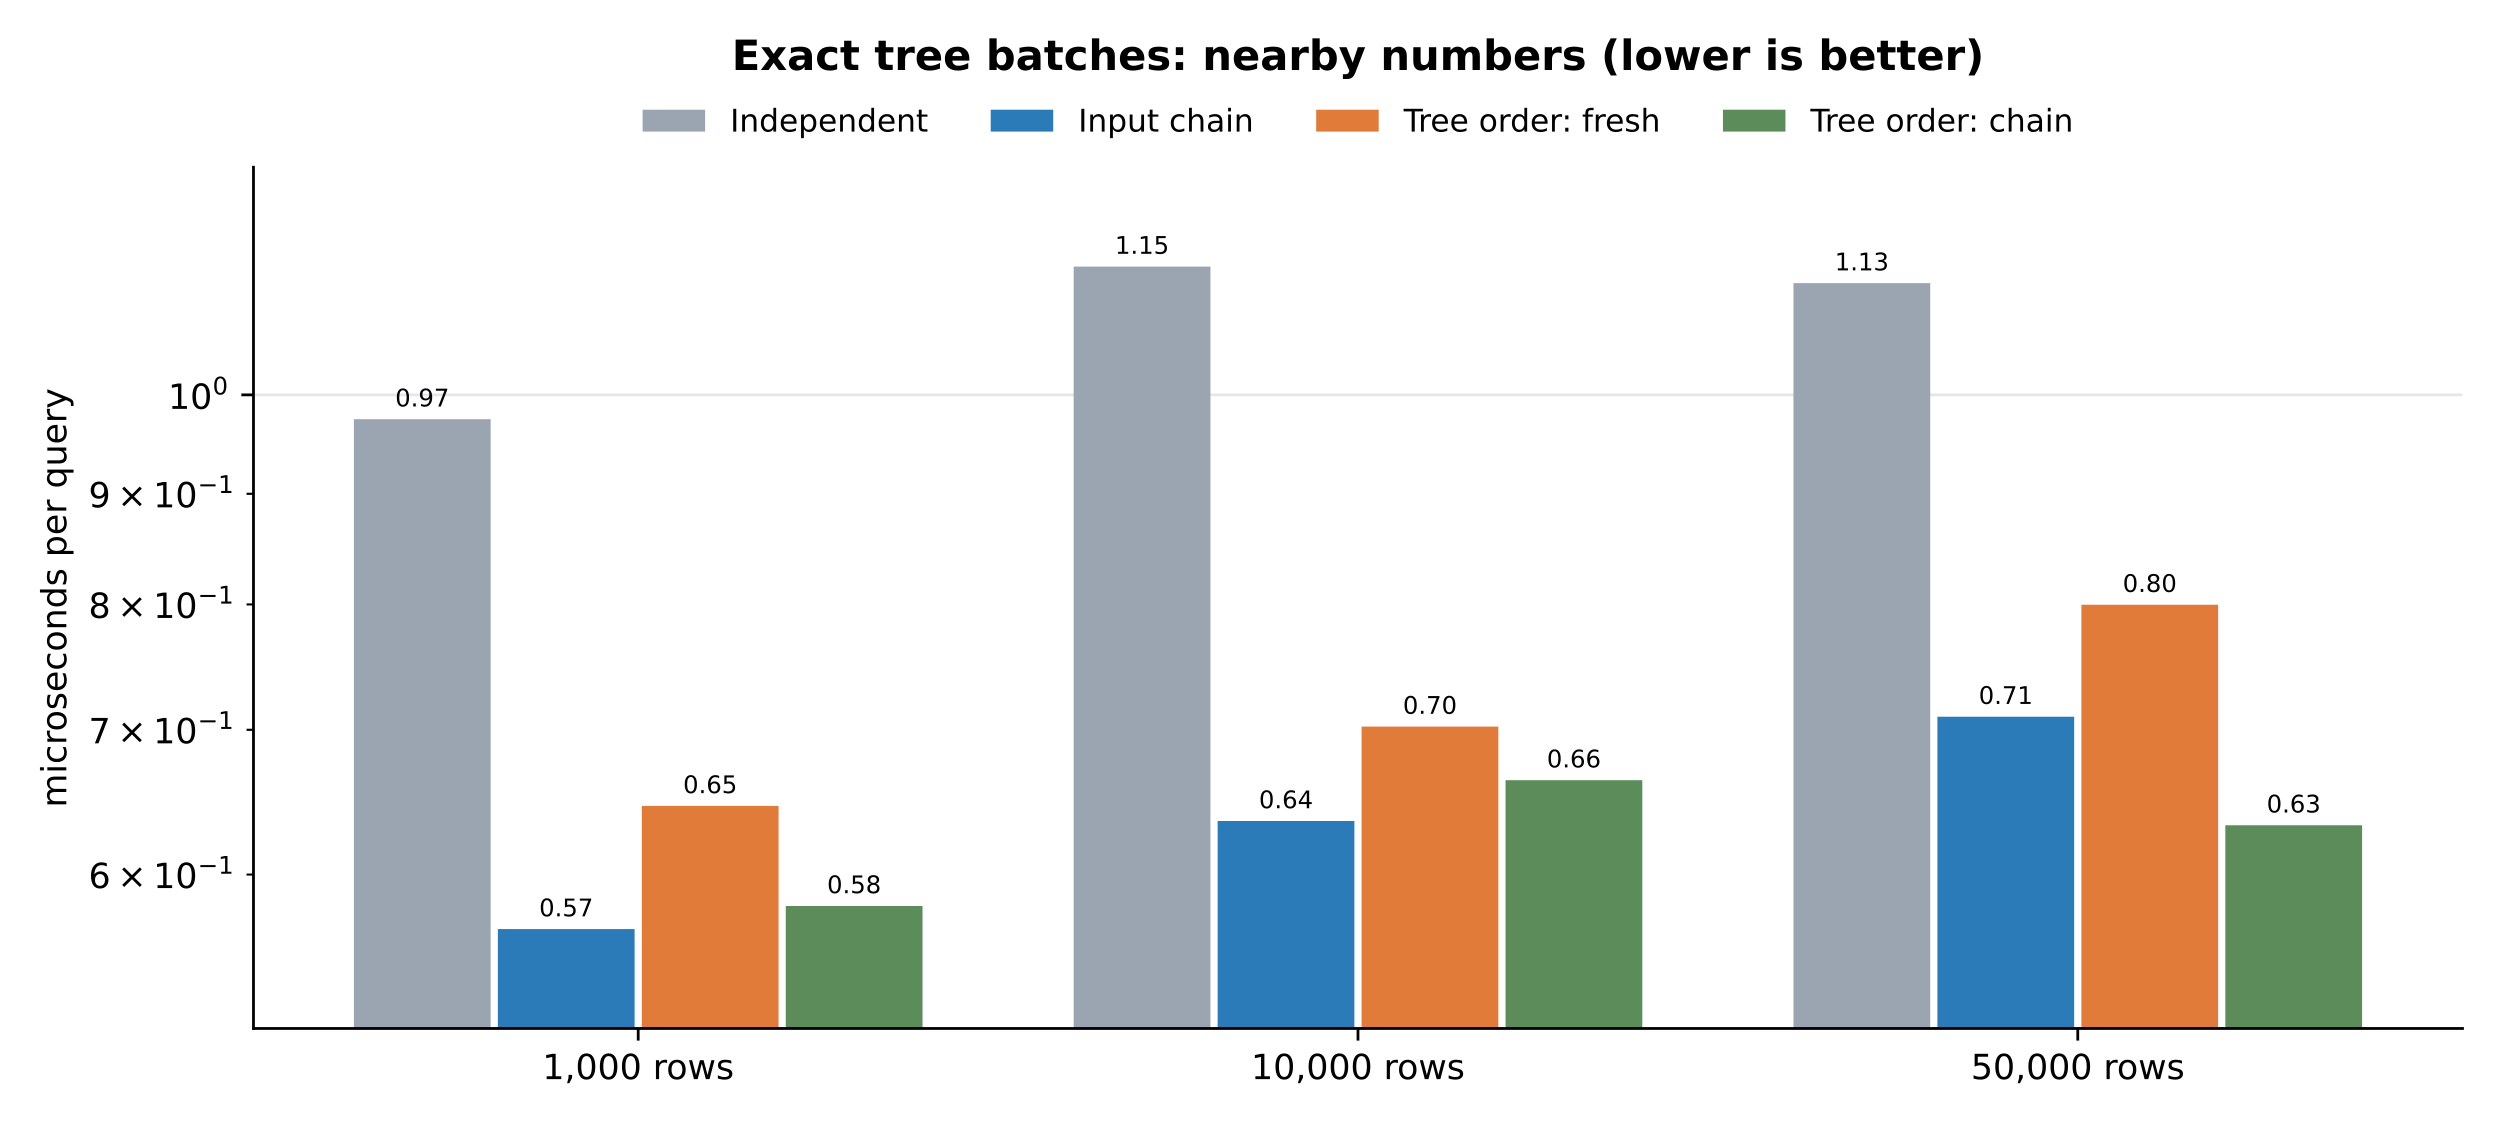
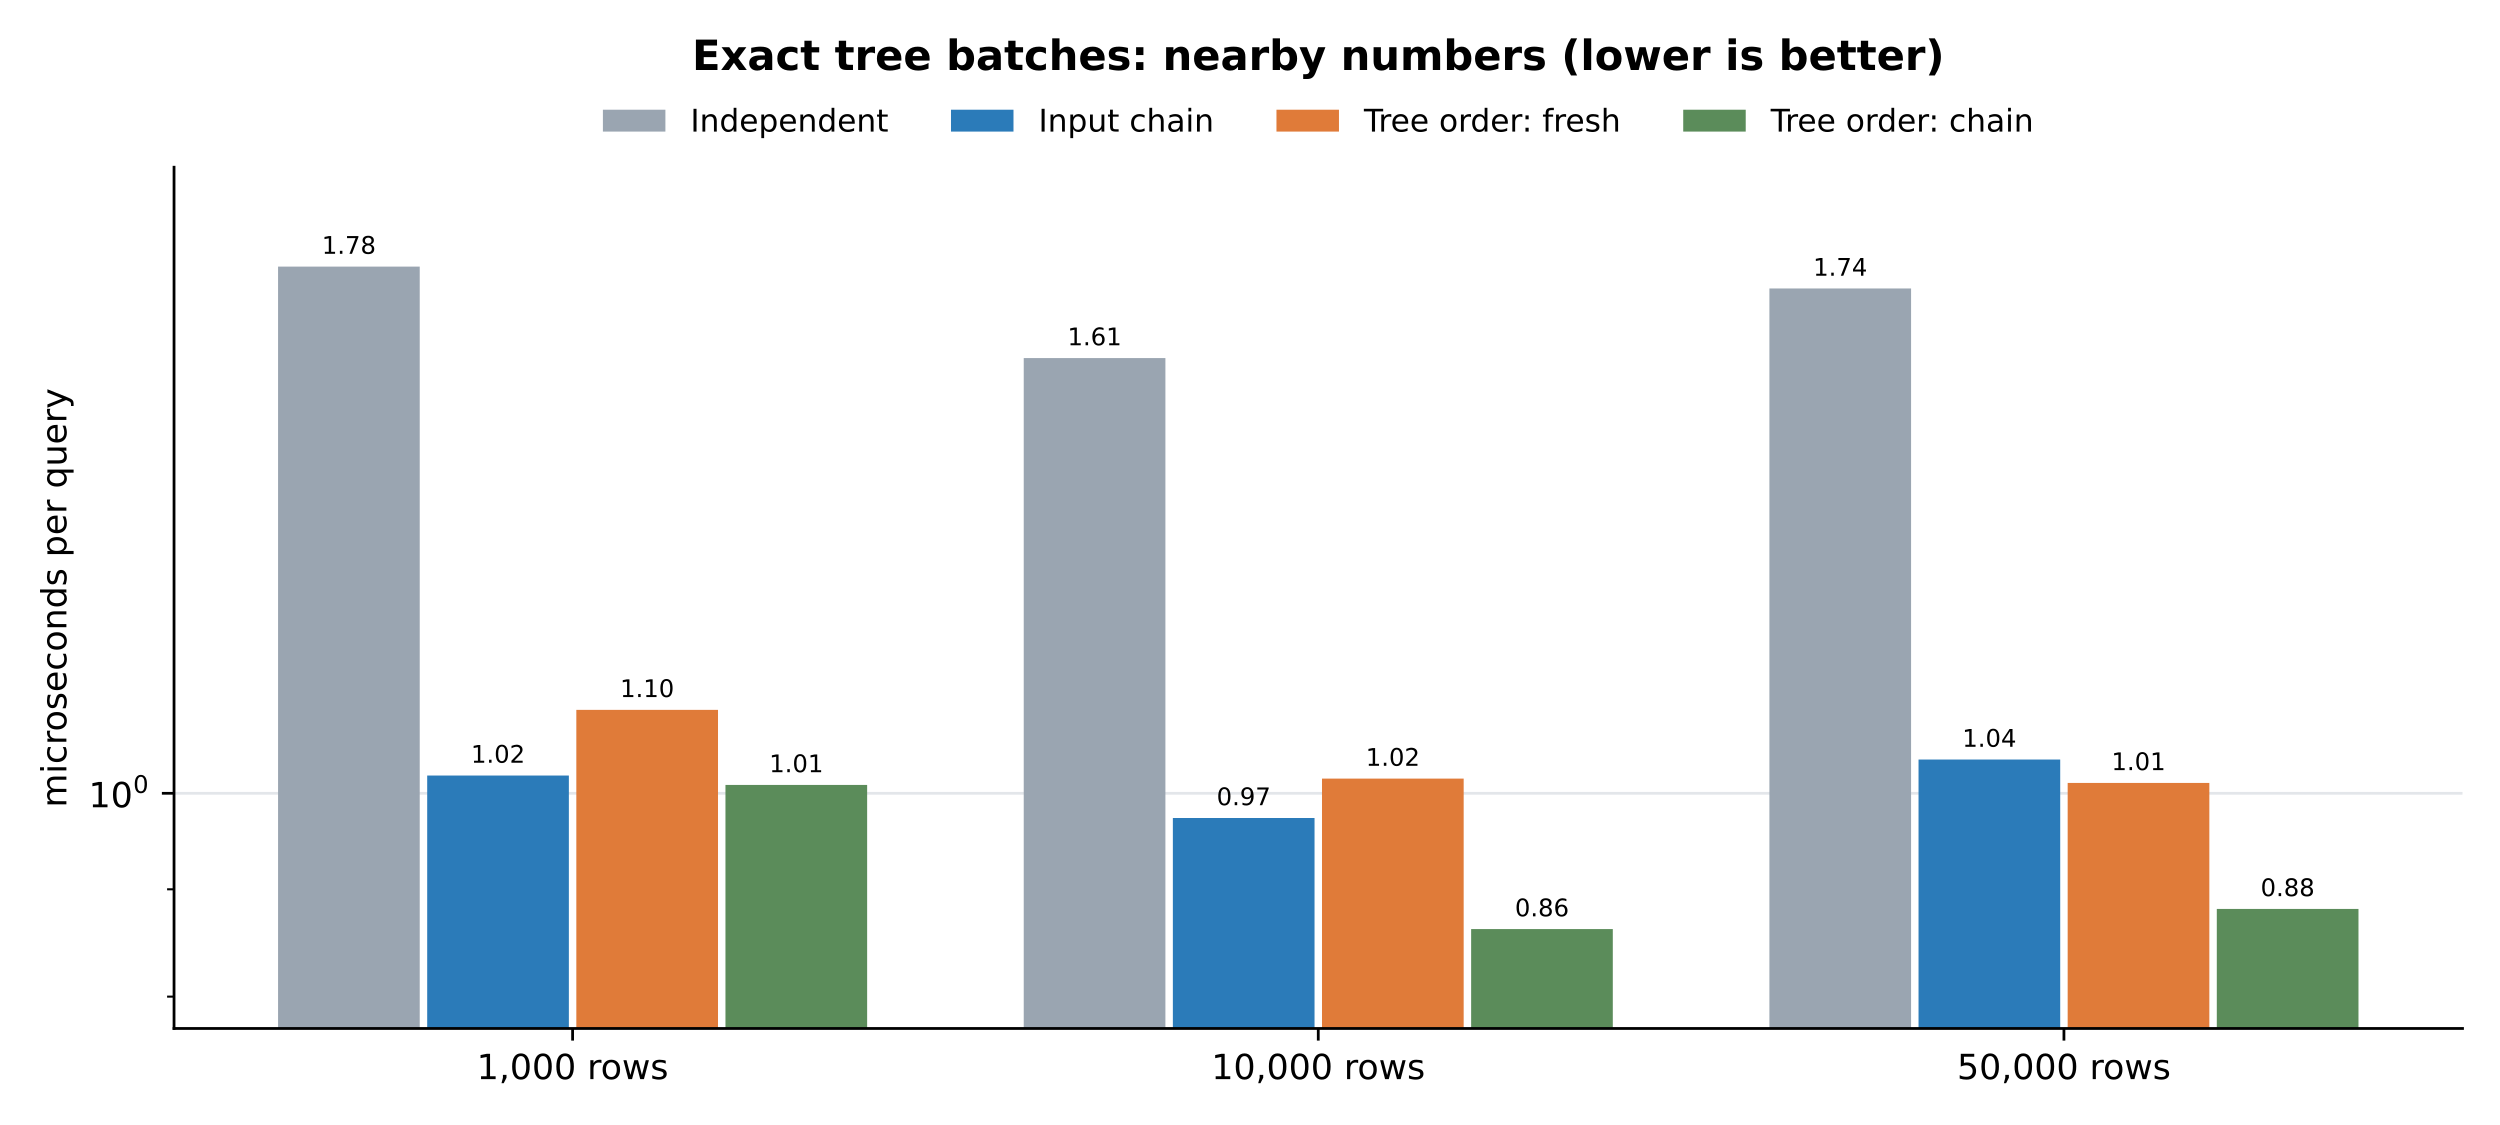
<svg xmlns="http://www.w3.org/2000/svg" xmlns:xlink="http://www.w3.org/1999/xlink" width="720pt" height="324pt" viewBox="0 0 720 324" version="1.1">
  <defs>
    <style type="text/css">*{stroke-linejoin: round; stroke-linecap: butt}</style>
  </defs>
  <g id="figure_1">
    <g id="patch_1">
      <path d="M 0 324 L 720 324 L 720 0 L 0 0 z " style="fill: #ffffff" />
    </g>
    <g id="axes_1">
      <g id="patch_2">
-         <path d="M 73.002 296.2 L 709.2 296.2 L 709.2 48.16 L 73.002 48.16 z " style="fill: #ffffff" />
+         <path d="M 50.122 296.2 L 709.2 296.2 L 709.2 48.16 L 50.122 48.16 z " style="fill: #ffffff" />
      </g>
      <g id="matplotlib.axis_1">
        <g id="xtick_1">
          <g id="line2d_1">
            <defs>
-               <path id="m604b6630c6" d="M 0 0 L 0 3.5 " style="stroke: #000000; stroke-width: 0.8" />
+               <path id="m9823f299c6" d="M 0 0 L 0 3.5 " style="stroke: #000000; stroke-width: 0.8" />
            </defs>
            <g>
-               <use xlink:href="#m604b6630c6" x="183.803" y="296.2" style="stroke: #000000; stroke-width: 0.8" />
+               <use xlink:href="#m9823f299c6" x="164.908" y="296.2" style="stroke: #000000; stroke-width: 0.8" />
            </g>
          </g>
          <g id="text_1">
-             <text style="font-size: 10px; font-family: 'DejaVu Sans', 'Bitstream Vera Sans', 'Computer Modern Sans Serif', 'Lucida Grande', 'Verdana', 'Geneva', 'Lucid', 'Arial', 'Helvetica', 'Avant Garde', sans-serif; text-anchor: middle" x="183.803" y="310.798" transform="rotate(-0 183.8031 310.7977)">1,000 rows</text>
+             <text style="font-size: 10px; font-family: 'DejaVu Sans', 'Bitstream Vera Sans', 'Computer Modern Sans Serif', 'Lucida Grande', 'Verdana', 'Geneva', 'Lucid', 'Arial', 'Helvetica', 'Avant Garde', sans-serif; text-anchor: middle" x="164.908" y="310.798" transform="rotate(-0 164.9079 310.7977)">1,000 rows</text>
          </g>
        </g>
        <g id="xtick_2">
          <g id="line2d_2">
            <g>
-               <use xlink:href="#m604b6630c6" x="391.101" y="296.2" style="stroke: #000000; stroke-width: 0.8" />
+               <use xlink:href="#m9823f299c6" x="379.661" y="296.2" style="stroke: #000000; stroke-width: 0.8" />
            </g>
          </g>
          <g id="text_2">
-             <text style="font-size: 10px; font-family: 'DejaVu Sans', 'Bitstream Vera Sans', 'Computer Modern Sans Serif', 'Lucida Grande', 'Verdana', 'Geneva', 'Lucid', 'Arial', 'Helvetica', 'Avant Garde', sans-serif; text-anchor: middle" x="391.101" y="310.798" transform="rotate(-0 391.1012 310.7977)">10,000 rows</text>
+             <text style="font-size: 10px; font-family: 'DejaVu Sans', 'Bitstream Vera Sans', 'Computer Modern Sans Serif', 'Lucida Grande', 'Verdana', 'Geneva', 'Lucid', 'Arial', 'Helvetica', 'Avant Garde', sans-serif; text-anchor: middle" x="379.661" y="310.798" transform="rotate(-0 379.6612 310.7977)">10,000 rows</text>
          </g>
        </g>
        <g id="xtick_3">
          <g id="line2d_3">
            <g>
-               <use xlink:href="#m604b6630c6" x="598.399" y="296.2" style="stroke: #000000; stroke-width: 0.8" />
+               <use xlink:href="#m9823f299c6" x="594.414" y="296.2" style="stroke: #000000; stroke-width: 0.8" />
            </g>
          </g>
          <g id="text_3">
-             <text style="font-size: 10px; font-family: 'DejaVu Sans', 'Bitstream Vera Sans', 'Computer Modern Sans Serif', 'Lucida Grande', 'Verdana', 'Geneva', 'Lucid', 'Arial', 'Helvetica', 'Avant Garde', sans-serif; text-anchor: middle" x="598.399" y="310.798" transform="rotate(-0 598.3992 310.7977)">50,000 rows</text>
+             <text style="font-size: 10px; font-family: 'DejaVu Sans', 'Bitstream Vera Sans', 'Computer Modern Sans Serif', 'Lucida Grande', 'Verdana', 'Geneva', 'Lucid', 'Arial', 'Helvetica', 'Avant Garde', sans-serif; text-anchor: middle" x="594.414" y="310.798" transform="rotate(-0 594.4144 310.7977)">50,000 rows</text>
          </g>
        </g>
      </g>
      <g id="matplotlib.axis_2">
        <g id="ytick_1">
          <g id="line2d_4">
-             <path d="M 73.002 113.723 L 709.2 113.723 " clip-path="url(#p81ebb1f061)" style="fill: none; stroke: #e3e6ea; stroke-width: 0.8; stroke-linecap: square" />
+             <path d="M 50.122 228.472 L 709.2 228.472 " clip-path="url(#p8dad60b512)" style="fill: none; stroke: #e3e6ea; stroke-width: 0.8; stroke-linecap: square" />
          </g>
          <g id="line2d_5">
            <defs>
-               <path id="m7279407c76" d="M 0 0 L -3.5 0 " style="stroke: #000000; stroke-width: 0.8" />
+               <path id="med0027d164" d="M 0 0 L -3.5 0 " style="stroke: #000000; stroke-width: 0.8" />
            </defs>
            <g>
-               <use xlink:href="#m7279407c76" x="73.002" y="113.723" style="stroke: #000000; stroke-width: 0.8" />
+               <use xlink:href="#med0027d164" x="50.122" y="228.472" style="stroke: #000000; stroke-width: 0.8" />
            </g>
          </g>
          <g id="text_4">
-             <g transform="translate(48.40234 118.4226)">
+             <g transform="translate(25.52234 233.1717)">
              <text>
                <tspan x="0" y="-0.675" style="font-size: 10px; font-family: 'DejaVu Sans'">1</tspan>
                <tspan x="6.362" y="-0.675" style="font-size: 10px; font-family: 'DejaVu Sans'">0</tspan>
                <tspan x="12.82" y="-4.805" style="font-size: 7px; font-family: 'DejaVu Sans'">0</tspan>
              </text>
            </g>
          </g>
        </g>
        <g id="ytick_2">
          <g id="line2d_6">
            <defs>
-               <path id="mb6efb08199" d="M 0 0 L -2 0 " style="stroke: #000000; stroke-width: 0.6" />
+               <path id="mc7f67fe695" d="M 0 0 L -2 0 " style="stroke: #000000; stroke-width: 0.6" />
            </defs>
            <g>
-               <use xlink:href="#mb6efb08199" x="73.002" y="251.872" style="stroke: #000000; stroke-width: 0.6" />
-             </g>
-           </g>
-           <g id="text_5">
-             <g transform="translate(25.50234 256.5216)">
-               <text>
-                 <tspan x="0" y="-0.762" style="font-size: 10px; font-family: 'DejaVu Sans'">6</tspan>
-                 <tspan x="8.311" y="-0.762" style="font-size: 10px; font-family: 'DejaVu Sans'">×</tspan>
-                 <tspan x="18.638" y="-0.762" style="font-size: 10px; font-family: 'DejaVu Sans'">1</tspan>
-                 <tspan x="25" y="-0.762" style="font-size: 10px; font-family: 'DejaVu Sans'">0</tspan>
-                 <tspan x="31.458" y="-4.892" style="font-size: 7px; font-family: 'DejaVu Sans'">−</tspan>
-                 <tspan x="37.323" y="-4.892" style="font-size: 7px; font-family: 'DejaVu Sans'">1</tspan>
-               </text>
+               <use xlink:href="#mc7f67fe695" x="50.122" y="287.031" style="stroke: #000000; stroke-width: 0.6" />
            </g>
          </g>
        </g>
        <g id="ytick_3">
          <g id="line2d_7">
            <g>
-               <use xlink:href="#mb6efb08199" x="73.002" y="210.183" style="stroke: #000000; stroke-width: 0.6" />
-             </g>
-           </g>
-           <g id="text_6">
-             <g transform="translate(25.50234 214.8327)">
-               <text>
-                 <tspan x="0" y="-0.762" style="font-size: 10px; font-family: 'DejaVu Sans'">7</tspan>
-                 <tspan x="8.311" y="-0.762" style="font-size: 10px; font-family: 'DejaVu Sans'">×</tspan>
-                 <tspan x="18.638" y="-0.762" style="font-size: 10px; font-family: 'DejaVu Sans'">1</tspan>
-                 <tspan x="25" y="-0.762" style="font-size: 10px; font-family: 'DejaVu Sans'">0</tspan>
-                 <tspan x="31.458" y="-4.892" style="font-size: 7px; font-family: 'DejaVu Sans'">−</tspan>
-                 <tspan x="37.323" y="-4.892" style="font-size: 7px; font-family: 'DejaVu Sans'">1</tspan>
-               </text>
-             </g>
-           </g>
-         </g>
-         <g id="ytick_4">
-           <g id="line2d_8">
-             <g>
-               <use xlink:href="#mb6efb08199" x="73.002" y="174.07" style="stroke: #000000; stroke-width: 0.6" />
-             </g>
-           </g>
-           <g id="text_7">
-             <g transform="translate(25.50234 178.7201)">
-               <text>
-                 <tspan x="0" y="-0.762" style="font-size: 10px; font-family: 'DejaVu Sans'">8</tspan>
-                 <tspan x="8.311" y="-0.762" style="font-size: 10px; font-family: 'DejaVu Sans'">×</tspan>
-                 <tspan x="18.638" y="-0.762" style="font-size: 10px; font-family: 'DejaVu Sans'">1</tspan>
-                 <tspan x="25" y="-0.762" style="font-size: 10px; font-family: 'DejaVu Sans'">0</tspan>
-                 <tspan x="31.458" y="-4.892" style="font-size: 7px; font-family: 'DejaVu Sans'">−</tspan>
-                 <tspan x="37.323" y="-4.892" style="font-size: 7px; font-family: 'DejaVu Sans'">1</tspan>
-               </text>
-             </g>
-           </g>
-         </g>
-         <g id="ytick_5">
-           <g id="line2d_9">
-             <g>
-               <use xlink:href="#mb6efb08199" x="73.002" y="142.217" style="stroke: #000000; stroke-width: 0.6" />
-             </g>
-           </g>
-           <g id="text_8">
-             <g transform="translate(25.50234 146.8665)">
-               <text>
-                 <tspan x="0" y="-0.762" style="font-size: 10px; font-family: 'DejaVu Sans'">9</tspan>
-                 <tspan x="8.311" y="-0.762" style="font-size: 10px; font-family: 'DejaVu Sans'">×</tspan>
-                 <tspan x="18.638" y="-0.762" style="font-size: 10px; font-family: 'DejaVu Sans'">1</tspan>
-                 <tspan x="25" y="-0.762" style="font-size: 10px; font-family: 'DejaVu Sans'">0</tspan>
-                 <tspan x="31.458" y="-4.892" style="font-size: 7px; font-family: 'DejaVu Sans'">−</tspan>
-                 <tspan x="37.323" y="-4.892" style="font-size: 7px; font-family: 'DejaVu Sans'">1</tspan>
-               </text>
-             </g>
-           </g>
-         </g>
-         <g id="text_9">
-           <text style="font-size: 10px; font-family: 'DejaVu Sans', 'Bitstream Vera Sans', 'Computer Modern Sans Serif', 'Lucida Grande', 'Verdana', 'Geneva', 'Lucid', 'Arial', 'Helvetica', 'Avant Garde', sans-serif; text-anchor: middle" x="19.1" y="172.18" transform="rotate(-90 19.1 172.18)">microseconds per query</text>
+               <use xlink:href="#mc7f67fe695" x="50.122" y="256.121" style="stroke: #000000; stroke-width: 0.6" />
+             </g>
+           </g>
+         </g>
+         <g id="text_5">
+           <text style="font-size: 10px; font-family: 'DejaVu Sans', 'Bitstream Vera Sans', 'Computer Modern Sans Serif', 'Lucida Grande', 'Verdana', 'Geneva', 'Lucid', 'Arial', 'Helvetica', 'Avant Garde', sans-serif; text-anchor: middle" x="19.12" y="172.18" transform="rotate(-90 19.12 172.18)">microseconds per query</text>
        </g>
      </g>
      <g id="patch_3">
-         <path d="M 101.92 622831.178 L 141.307 622831.178 L 141.307 120.733 L 101.92 120.733 z " clip-path="url(#p81ebb1f061)" style="fill: #9aa5b1" />
+         <path d="M 80.08 604489.26 L 120.884 604489.26 L 120.884 76.78 L 80.08 76.78 z " clip-path="url(#p8dad60b512)" style="fill: #9aa5b1" />
      </g>
      <g id="patch_4">
-         <path d="M 309.218 622831.178 L 348.605 622831.178 L 348.605 76.78 L 309.218 76.78 z " clip-path="url(#p81ebb1f061)" style="fill: #9aa5b1" />
+         <path d="M 294.834 604489.26 L 335.637 604489.26 L 335.637 103.119 L 294.834 103.119 z " clip-path="url(#p8dad60b512)" style="fill: #9aa5b1" />
      </g>
      <g id="patch_5">
-         <path d="M 516.516 622831.178 L 555.903 622831.178 L 555.903 81.55 L 516.516 81.55 z " clip-path="url(#p81ebb1f061)" style="fill: #9aa5b1" />
+         <path d="M 509.587 604489.26 L 550.39 604489.26 L 550.39 83.085 L 509.587 83.085 z " clip-path="url(#p8dad60b512)" style="fill: #9aa5b1" />
      </g>
      <g id="patch_6">
-         <path d="M 143.38 622831.178 L 182.767 622831.178 L 182.767 267.58 L 143.38 267.58 z " clip-path="url(#p81ebb1f061)" style="fill: #2b7bb9" />
+         <path d="M 123.031 604489.26 L 163.834 604489.26 L 163.834 223.351 L 123.031 223.351 z " clip-path="url(#p8dad60b512)" style="fill: #2b7bb9" />
      </g>
      <g id="patch_7">
-         <path d="M 350.678 622831.178 L 390.065 622831.178 L 390.065 236.451 L 350.678 236.451 z " clip-path="url(#p81ebb1f061)" style="fill: #2b7bb9" />
+         <path d="M 337.784 604489.26 L 378.587 604489.26 L 378.587 235.583 L 337.784 235.583 z " clip-path="url(#p8dad60b512)" style="fill: #2b7bb9" />
      </g>
      <g id="patch_8">
-         <path d="M 557.976 622831.178 L 597.363 622831.178 L 597.363 206.414 L 557.976 206.414 z " clip-path="url(#p81ebb1f061)" style="fill: #2b7bb9" />
+         <path d="M 552.538 604489.26 L 593.341 604489.26 L 593.341 218.754 L 552.538 218.754 z " clip-path="url(#p8dad60b512)" style="fill: #2b7bb9" />
      </g>
      <g id="patch_9">
-         <path d="M 184.84 622831.178 L 224.226 622831.178 L 224.226 232.108 L 184.84 232.108 z " clip-path="url(#p81ebb1f061)" style="fill: #e07b39" />
+         <path d="M 165.982 604489.26 L 206.785 604489.26 L 206.785 204.435 L 165.982 204.435 z " clip-path="url(#p8dad60b512)" style="fill: #e07b39" />
      </g>
      <g id="patch_10">
-         <path d="M 392.138 622831.178 L 431.524 622831.178 L 431.524 209.257 L 392.138 209.257 z " clip-path="url(#p81ebb1f061)" style="fill: #e07b39" />
+         <path d="M 380.735 604489.26 L 421.538 604489.26 L 421.538 224.229 L 380.735 224.229 z " clip-path="url(#p8dad60b512)" style="fill: #e07b39" />
      </g>
      <g id="patch_11">
-         <path d="M 599.436 622831.178 L 638.822 622831.178 L 638.822 174.167 L 599.436 174.167 z " clip-path="url(#p81ebb1f061)" style="fill: #e07b39" />
+         <path d="M 595.488 604489.26 L 636.291 604489.26 L 636.291 225.478 L 595.488 225.478 z " clip-path="url(#p8dad60b512)" style="fill: #e07b39" />
      </g>
      <g id="patch_12">
-         <path d="M 226.299 622831.178 L 265.686 622831.178 L 265.686 260.925 L 226.299 260.925 z " clip-path="url(#p81ebb1f061)" style="fill: #5b8c5a" />
+         <path d="M 208.932 604489.26 L 249.735 604489.26 L 249.735 226.069 L 208.932 226.069 z " clip-path="url(#p8dad60b512)" style="fill: #5b8c5a" />
      </g>
      <g id="patch_13">
-         <path d="M 433.597 622831.178 L 472.984 622831.178 L 472.984 224.697 L 433.597 224.697 z " clip-path="url(#p81ebb1f061)" style="fill: #5b8c5a" />
+         <path d="M 423.686 604489.26 L 464.489 604489.26 L 464.489 267.58 L 423.686 267.58 z " clip-path="url(#p8dad60b512)" style="fill: #5b8c5a" />
      </g>
      <g id="patch_14">
-         <path d="M 640.895 622831.178 L 680.282 622831.178 L 680.282 237.68 L 640.895 237.68 z " clip-path="url(#p81ebb1f061)" style="fill: #5b8c5a" />
+         <path d="M 638.439 604489.26 L 679.242 604489.26 L 679.242 261.774 L 638.439 261.774 z " clip-path="url(#p8dad60b512)" style="fill: #5b8c5a" />
      </g>
      <g id="patch_15">
-         <path d="M 73.002 296.2 L 73.002 48.16 " style="fill: none; stroke: #000000; stroke-width: 0.8; stroke-linejoin: miter; stroke-linecap: square" />
+         <path d="M 50.122 296.2 L 50.122 48.16 " style="fill: none; stroke: #000000; stroke-width: 0.8; stroke-linejoin: miter; stroke-linecap: square" />
      </g>
      <g id="patch_16">
-         <path d="M 73.002 296.2 L 709.2 296.2 " style="fill: none; stroke: #000000; stroke-width: 0.8; stroke-linejoin: miter; stroke-linecap: square" />
+         <path d="M 50.122 296.2 L 709.2 296.2 " style="fill: none; stroke: #000000; stroke-width: 0.8; stroke-linejoin: miter; stroke-linecap: square" />
+       </g>
+       <g id="text_6">
+         <text style="font-size: 7px; font-family: 'DejaVu Sans', 'Bitstream Vera Sans', 'Computer Modern Sans Serif', 'Lucida Grande', 'Verdana', 'Geneva', 'Lucid', 'Arial', 'Helvetica', 'Avant Garde', sans-serif; text-anchor: middle" x="100.482" y="73.098" transform="rotate(-0 100.482 73.09836)">1.78</text>
+       </g>
+       <g id="text_7">
+         <text style="font-size: 7px; font-family: 'DejaVu Sans', 'Bitstream Vera Sans', 'Computer Modern Sans Serif', 'Lucida Grande', 'Verdana', 'Geneva', 'Lucid', 'Arial', 'Helvetica', 'Avant Garde', sans-serif; text-anchor: middle" x="315.235" y="99.437" transform="rotate(-0 315.2352 99.43744)">1.61</text>
+       </g>
+       <g id="text_8">
+         <text style="font-size: 7px; font-family: 'DejaVu Sans', 'Bitstream Vera Sans', 'Computer Modern Sans Serif', 'Lucida Grande', 'Verdana', 'Geneva', 'Lucid', 'Arial', 'Helvetica', 'Avant Garde', sans-serif; text-anchor: middle" x="529.988" y="79.403" transform="rotate(-0 529.9884 79.40315)">1.74</text>
+       </g>
+       <g id="text_9">
+         <text style="font-size: 7px; font-family: 'DejaVu Sans', 'Bitstream Vera Sans', 'Computer Modern Sans Serif', 'Lucida Grande', 'Verdana', 'Geneva', 'Lucid', 'Arial', 'Helvetica', 'Avant Garde', sans-serif; text-anchor: middle" x="143.433" y="219.669" transform="rotate(-0 143.4326 219.6689)">1.02</text>
      </g>
      <g id="text_10">
-         <text style="font-size: 7px; font-family: 'DejaVu Sans', 'Bitstream Vera Sans', 'Computer Modern Sans Serif', 'Lucida Grande', 'Verdana', 'Geneva', 'Lucid', 'Arial', 'Helvetica', 'Avant Garde', sans-serif; text-anchor: middle" x="121.614" y="117.051" transform="rotate(-0 121.6137 117.0512)">0.97</text>
+         <text style="font-size: 7px; font-family: 'DejaVu Sans', 'Bitstream Vera Sans', 'Computer Modern Sans Serif', 'Lucida Grande', 'Verdana', 'Geneva', 'Lucid', 'Arial', 'Helvetica', 'Avant Garde', sans-serif; text-anchor: middle" x="358.186" y="231.901" transform="rotate(-0 358.1858 231.9011)">0.97</text>
      </g>
      <g id="text_11">
-         <text style="font-size: 7px; font-family: 'DejaVu Sans', 'Bitstream Vera Sans', 'Computer Modern Sans Serif', 'Lucida Grande', 'Verdana', 'Geneva', 'Lucid', 'Arial', 'Helvetica', 'Avant Garde', sans-serif; text-anchor: middle" x="328.912" y="73.098" transform="rotate(-0 328.9118 73.09836)">1.15</text>
+         <text style="font-size: 7px; font-family: 'DejaVu Sans', 'Bitstream Vera Sans', 'Computer Modern Sans Serif', 'Lucida Grande', 'Verdana', 'Geneva', 'Lucid', 'Arial', 'Helvetica', 'Avant Garde', sans-serif; text-anchor: middle" x="572.939" y="215.072" transform="rotate(-0 572.9391 215.0721)">1.04</text>
      </g>
      <g id="text_12">
-         <text style="font-size: 7px; font-family: 'DejaVu Sans', 'Bitstream Vera Sans', 'Computer Modern Sans Serif', 'Lucida Grande', 'Verdana', 'Geneva', 'Lucid', 'Arial', 'Helvetica', 'Avant Garde', sans-serif; text-anchor: middle" x="536.21" y="77.869" transform="rotate(-0 536.2098 77.86853)">1.13</text>
+         <text style="font-size: 7px; font-family: 'DejaVu Sans', 'Bitstream Vera Sans', 'Computer Modern Sans Serif', 'Lucida Grande', 'Verdana', 'Geneva', 'Lucid', 'Arial', 'Helvetica', 'Avant Garde', sans-serif; text-anchor: middle" x="186.383" y="200.753" transform="rotate(-0 186.3833 200.753)">1.10</text>
      </g>
      <g id="text_13">
-         <text style="font-size: 7px; font-family: 'DejaVu Sans', 'Bitstream Vera Sans', 'Computer Modern Sans Serif', 'Lucida Grande', 'Verdana', 'Geneva', 'Lucid', 'Arial', 'Helvetica', 'Avant Garde', sans-serif; text-anchor: middle" x="163.073" y="263.898" transform="rotate(-0 163.0733 263.8984)">0.57</text>
+         <text style="font-size: 7px; font-family: 'DejaVu Sans', 'Bitstream Vera Sans', 'Computer Modern Sans Serif', 'Lucida Grande', 'Verdana', 'Geneva', 'Lucid', 'Arial', 'Helvetica', 'Avant Garde', sans-serif; text-anchor: middle" x="401.136" y="220.547" transform="rotate(-0 401.1365 220.5469)">1.02</text>
      </g>
      <g id="text_14">
-         <text style="font-size: 7px; font-family: 'DejaVu Sans', 'Bitstream Vera Sans', 'Computer Modern Sans Serif', 'Lucida Grande', 'Verdana', 'Geneva', 'Lucid', 'Arial', 'Helvetica', 'Avant Garde', sans-serif; text-anchor: middle" x="370.371" y="232.77" transform="rotate(-0 370.3714 232.7697)">0.64</text>
+         <text style="font-size: 7px; font-family: 'DejaVu Sans', 'Bitstream Vera Sans', 'Computer Modern Sans Serif', 'Lucida Grande', 'Verdana', 'Geneva', 'Lucid', 'Arial', 'Helvetica', 'Avant Garde', sans-serif; text-anchor: middle" x="615.89" y="221.797" transform="rotate(-0 615.8897 221.7966)">1.01</text>
      </g>
      <g id="text_15">
-         <text style="font-size: 7px; font-family: 'DejaVu Sans', 'Bitstream Vera Sans', 'Computer Modern Sans Serif', 'Lucida Grande', 'Verdana', 'Geneva', 'Lucid', 'Arial', 'Helvetica', 'Avant Garde', sans-serif; text-anchor: middle" x="577.669" y="202.733" transform="rotate(-0 577.6694 202.7328)">0.71</text>
+         <text style="font-size: 7px; font-family: 'DejaVu Sans', 'Bitstream Vera Sans', 'Computer Modern Sans Serif', 'Lucida Grande', 'Verdana', 'Geneva', 'Lucid', 'Arial', 'Helvetica', 'Avant Garde', sans-serif; text-anchor: middle" x="229.334" y="222.388" transform="rotate(-0 229.3339 222.3877)">1.01</text>
      </g>
      <g id="text_16">
-         <text style="font-size: 7px; font-family: 'DejaVu Sans', 'Bitstream Vera Sans', 'Computer Modern Sans Serif', 'Lucida Grande', 'Verdana', 'Geneva', 'Lucid', 'Arial', 'Helvetica', 'Avant Garde', sans-serif; text-anchor: middle" x="204.533" y="228.427" transform="rotate(-0 204.5329 228.4267)">0.65</text>
+         <text style="font-size: 7px; font-family: 'DejaVu Sans', 'Bitstream Vera Sans', 'Computer Modern Sans Serif', 'Lucida Grande', 'Verdana', 'Geneva', 'Lucid', 'Arial', 'Helvetica', 'Avant Garde', sans-serif; text-anchor: middle" x="444.087" y="263.898" transform="rotate(-0 444.0871 263.8984)">0.86</text>
      </g>
      <g id="text_17">
-         <text style="font-size: 7px; font-family: 'DejaVu Sans', 'Bitstream Vera Sans', 'Computer Modern Sans Serif', 'Lucida Grande', 'Verdana', 'Geneva', 'Lucid', 'Arial', 'Helvetica', 'Avant Garde', sans-serif; text-anchor: middle" x="411.831" y="205.575" transform="rotate(-0 411.831 205.575)">0.70</text>
+         <text style="font-size: 7px; font-family: 'DejaVu Sans', 'Bitstream Vera Sans', 'Computer Modern Sans Serif', 'Lucida Grande', 'Verdana', 'Geneva', 'Lucid', 'Arial', 'Helvetica', 'Avant Garde', sans-serif; text-anchor: middle" x="658.84" y="258.092" transform="rotate(-0 658.8404 258.0924)">0.88</text>
      </g>
      <g id="text_18">
-         <text style="font-size: 7px; font-family: 'DejaVu Sans', 'Bitstream Vera Sans', 'Computer Modern Sans Serif', 'Lucida Grande', 'Verdana', 'Geneva', 'Lucid', 'Arial', 'Helvetica', 'Avant Garde', sans-serif; text-anchor: middle" x="619.129" y="170.485" transform="rotate(-0 619.129 170.485)">0.80</text>
-       </g>
-       <g id="text_19">
-         <text style="font-size: 7px; font-family: 'DejaVu Sans', 'Bitstream Vera Sans', 'Computer Modern Sans Serif', 'Lucida Grande', 'Verdana', 'Geneva', 'Lucid', 'Arial', 'Helvetica', 'Avant Garde', sans-serif; text-anchor: middle" x="245.993" y="257.243" transform="rotate(-0 245.9925 257.2432)">0.58</text>
-       </g>
-       <g id="text_20">
-         <text style="font-size: 7px; font-family: 'DejaVu Sans', 'Bitstream Vera Sans', 'Computer Modern Sans Serif', 'Lucida Grande', 'Verdana', 'Geneva', 'Lucid', 'Arial', 'Helvetica', 'Avant Garde', sans-serif; text-anchor: middle" x="453.291" y="221.015" transform="rotate(-0 453.2906 221.0151)">0.66</text>
-       </g>
-       <g id="text_21">
-         <text style="font-size: 7px; font-family: 'DejaVu Sans', 'Bitstream Vera Sans', 'Computer Modern Sans Serif', 'Lucida Grande', 'Verdana', 'Geneva', 'Lucid', 'Arial', 'Helvetica', 'Avant Garde', sans-serif; text-anchor: middle" x="660.589" y="233.998" transform="rotate(-0 660.5886 233.9985)">0.63</text>
-       </g>
-       <g id="text_22">
-         <text style="font-weight: 700; font-size: 12px; font-family: 'DejaVu Sans', 'Bitstream Vera Sans', 'Computer Modern Sans Serif', 'Lucida Grande', 'Verdana', 'Geneva', 'Lucid', 'Arial', 'Helvetica', 'Avant Garde', sans-serif; text-anchor: middle" x="391.101" y="20.16" transform="rotate(-0 391.1012 20.16)">Exact tree batches: nearby numbers (lower is better)</text>
+         <text style="font-weight: 700; font-size: 12px; font-family: 'DejaVu Sans', 'Bitstream Vera Sans', 'Computer Modern Sans Serif', 'Lucida Grande', 'Verdana', 'Geneva', 'Lucid', 'Arial', 'Helvetica', 'Avant Garde', sans-serif; text-anchor: middle" x="379.661" y="20.16" transform="rotate(-0 379.6612 20.16)">Exact tree batches: nearby numbers (lower is better)</text>
      </g>
      <g id="legend_1">
        <g id="patch_17">
-           <path d="M 185.076 37.898 L 203.076 37.898 L 203.076 31.598 L 185.076 31.598 z " style="fill: #9aa5b1" />
-         </g>
-         <g id="text_23">
-           <text style="font-size: 9px; font-family: 'DejaVu Sans', 'Bitstream Vera Sans', 'Computer Modern Sans Serif', 'Lucida Grande', 'Verdana', 'Geneva', 'Lucid', 'Arial', 'Helvetica', 'Avant Garde', sans-serif; text-anchor: start" x="210.276" y="37.898" transform="rotate(-0 210.2764 37.89789)">Independent</text>
+           <path d="M 173.636 37.898 L 191.636 37.898 L 191.636 31.598 L 173.636 31.598 z " style="fill: #9aa5b1" />
+         </g>
+         <g id="text_19">
+           <text style="font-size: 9px; font-family: 'DejaVu Sans', 'Bitstream Vera Sans', 'Computer Modern Sans Serif', 'Lucida Grande', 'Verdana', 'Geneva', 'Lucid', 'Arial', 'Helvetica', 'Avant Garde', sans-serif; text-anchor: start" x="198.836" y="37.898" transform="rotate(-0 198.8364 37.89789)">Independent</text>
        </g>
        <g id="patch_18">
-           <path d="M 285.325 37.898 L 303.325 37.898 L 303.325 31.598 L 285.325 31.598 z " style="fill: #2b7bb9" />
-         </g>
-         <g id="text_24">
-           <text style="font-size: 9px; font-family: 'DejaVu Sans', 'Bitstream Vera Sans', 'Computer Modern Sans Serif', 'Lucida Grande', 'Verdana', 'Geneva', 'Lucid', 'Arial', 'Helvetica', 'Avant Garde', sans-serif; text-anchor: start" x="310.525" y="37.898" transform="rotate(-0 310.5252 37.89789)">Input chain</text>
+           <path d="M 273.885 37.898 L 291.885 37.898 L 291.885 31.598 L 273.885 31.598 z " style="fill: #2b7bb9" />
+         </g>
+         <g id="text_20">
+           <text style="font-size: 9px; font-family: 'DejaVu Sans', 'Bitstream Vera Sans', 'Computer Modern Sans Serif', 'Lucida Grande', 'Verdana', 'Geneva', 'Lucid', 'Arial', 'Helvetica', 'Avant Garde', sans-serif; text-anchor: start" x="299.085" y="37.898" transform="rotate(-0 299.0852 37.89789)">Input chain</text>
        </g>
        <g id="patch_19">
-           <path d="M 379.062 37.898 L 397.062 37.898 L 397.062 31.598 L 379.062 31.598 z " style="fill: #e07b39" />
-         </g>
-         <g id="text_25">
-           <text style="font-size: 9px; font-family: 'DejaVu Sans', 'Bitstream Vera Sans', 'Computer Modern Sans Serif', 'Lucida Grande', 'Verdana', 'Geneva', 'Lucid', 'Arial', 'Helvetica', 'Avant Garde', sans-serif; text-anchor: start" x="404.262" y="37.898" transform="rotate(-0 404.2616 37.89789)">Tree order: fresh</text>
+           <path d="M 367.622 37.898 L 385.622 37.898 L 385.622 31.598 L 367.622 31.598 z " style="fill: #e07b39" />
+         </g>
+         <g id="text_21">
+           <text style="font-size: 9px; font-family: 'DejaVu Sans', 'Bitstream Vera Sans', 'Computer Modern Sans Serif', 'Lucida Grande', 'Verdana', 'Geneva', 'Lucid', 'Arial', 'Helvetica', 'Avant Garde', sans-serif; text-anchor: start" x="392.822" y="37.898" transform="rotate(-0 392.8216 37.89789)">Tree order: fresh</text>
        </g>
        <g id="patch_20">
-           <path d="M 496.208 37.898 L 514.208 37.898 L 514.208 31.598 L 496.208 31.598 z " style="fill: #5b8c5a" />
-         </g>
-         <g id="text_26">
-           <text style="font-size: 9px; font-family: 'DejaVu Sans', 'Bitstream Vera Sans', 'Computer Modern Sans Serif', 'Lucida Grande', 'Verdana', 'Geneva', 'Lucid', 'Arial', 'Helvetica', 'Avant Garde', sans-serif; text-anchor: start" x="521.408" y="37.898" transform="rotate(-0 521.4078 37.89789)">Tree order: chain</text>
+           <path d="M 484.768 37.898 L 502.768 37.898 L 502.768 31.598 L 484.768 31.598 z " style="fill: #5b8c5a" />
+         </g>
+         <g id="text_22">
+           <text style="font-size: 9px; font-family: 'DejaVu Sans', 'Bitstream Vera Sans', 'Computer Modern Sans Serif', 'Lucida Grande', 'Verdana', 'Geneva', 'Lucid', 'Arial', 'Helvetica', 'Avant Garde', sans-serif; text-anchor: start" x="509.968" y="37.898" transform="rotate(-0 509.9678 37.89789)">Tree order: chain</text>
        </g>
      </g>
    </g>
  </g>
  <defs>
-     <clipPath id="p81ebb1f061">
-       <rect x="73.002" y="48.16" width="636.198" height="248.04" />
+     <clipPath id="p8dad60b512">
+       <rect x="50.122" y="48.16" width="659.078" height="248.04" />
    </clipPath>
  </defs>
</svg>
